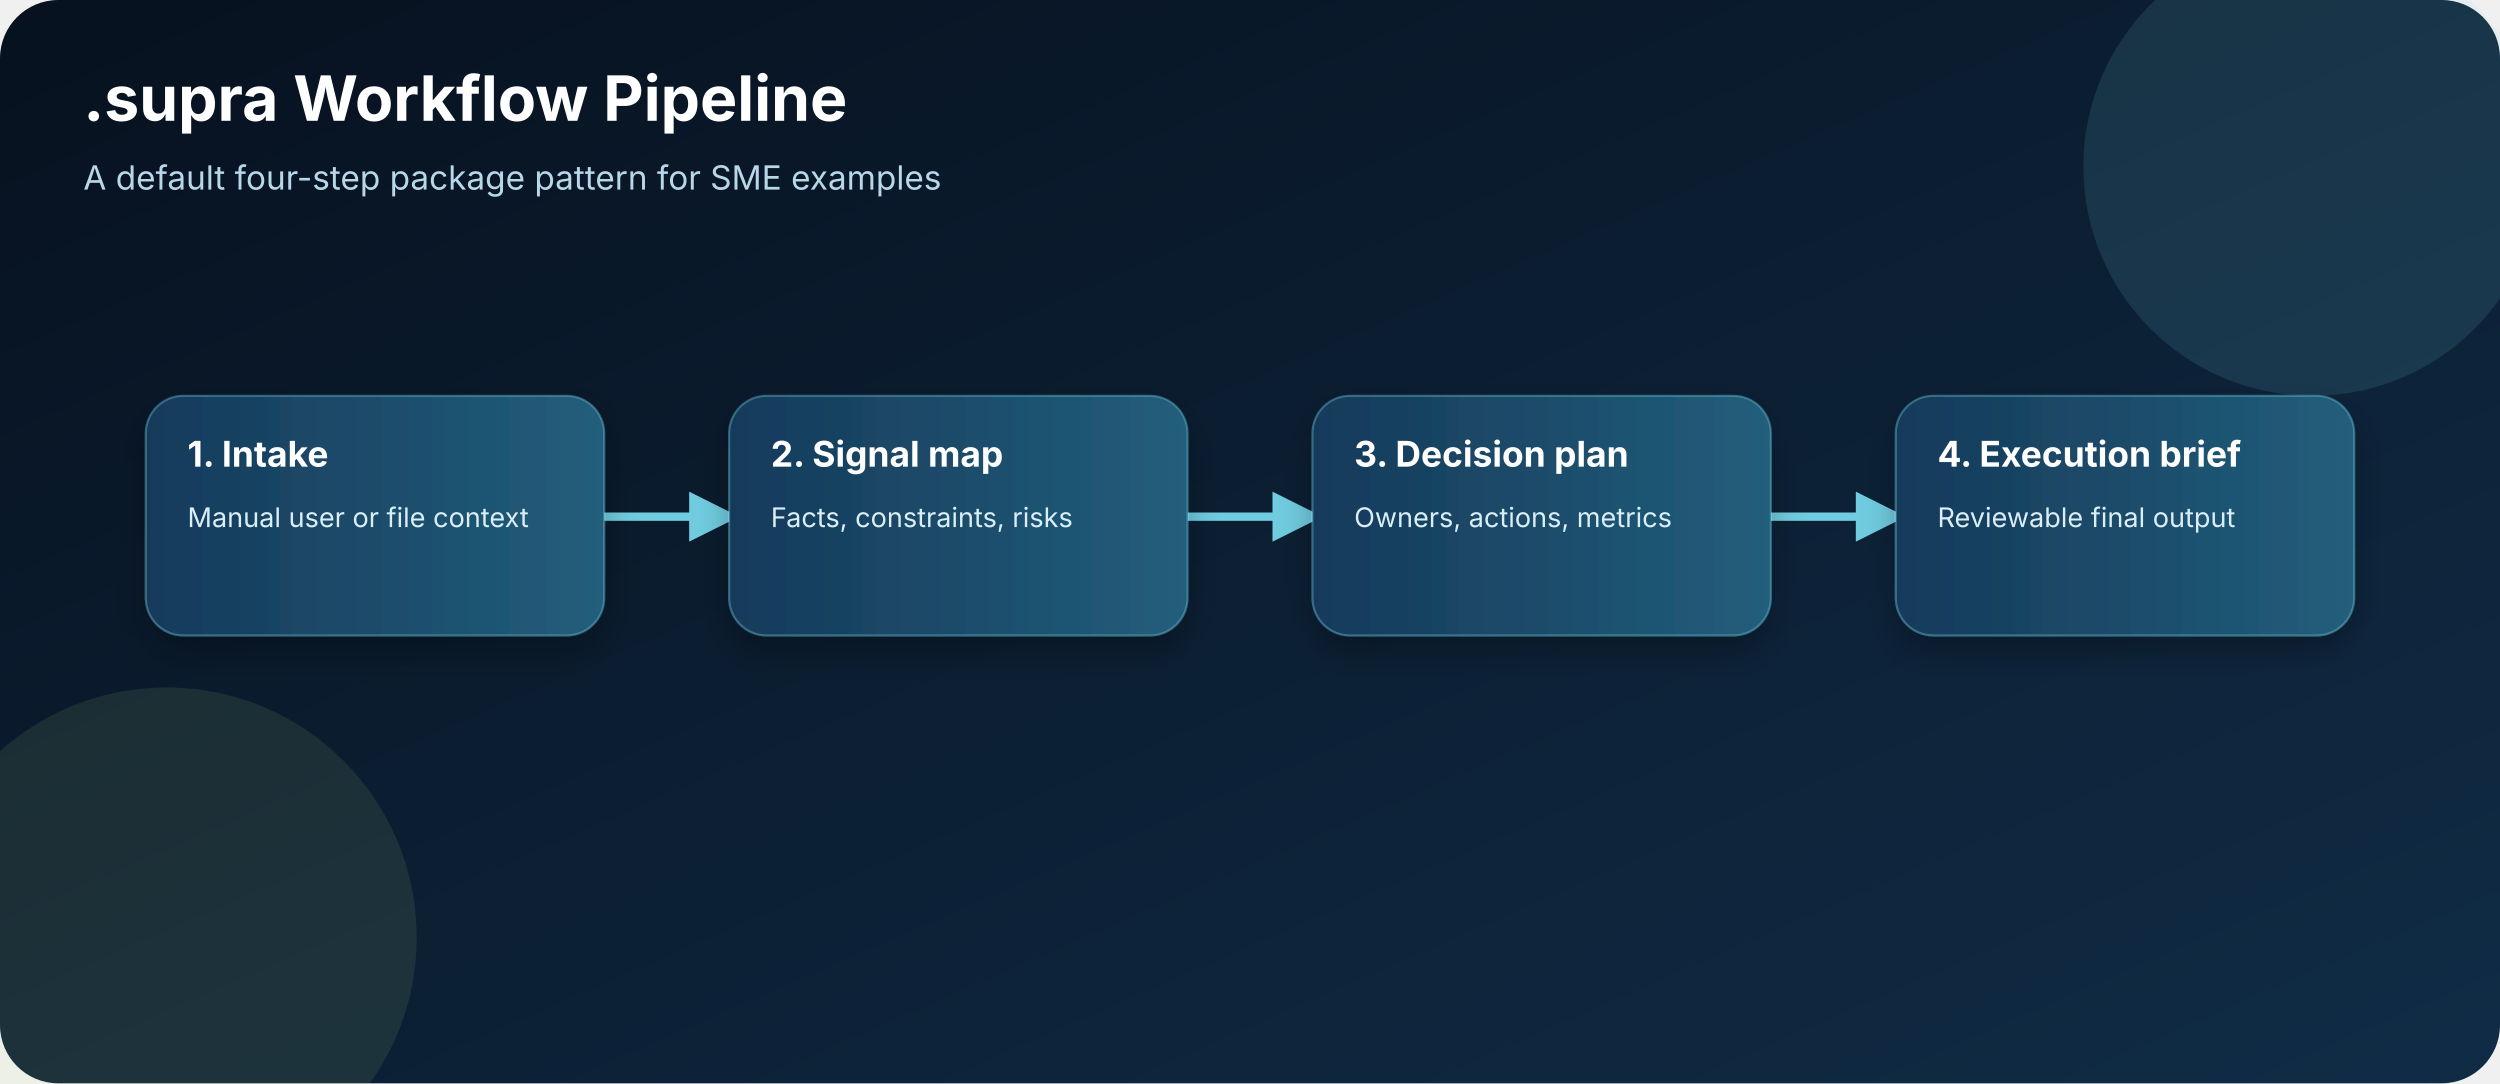
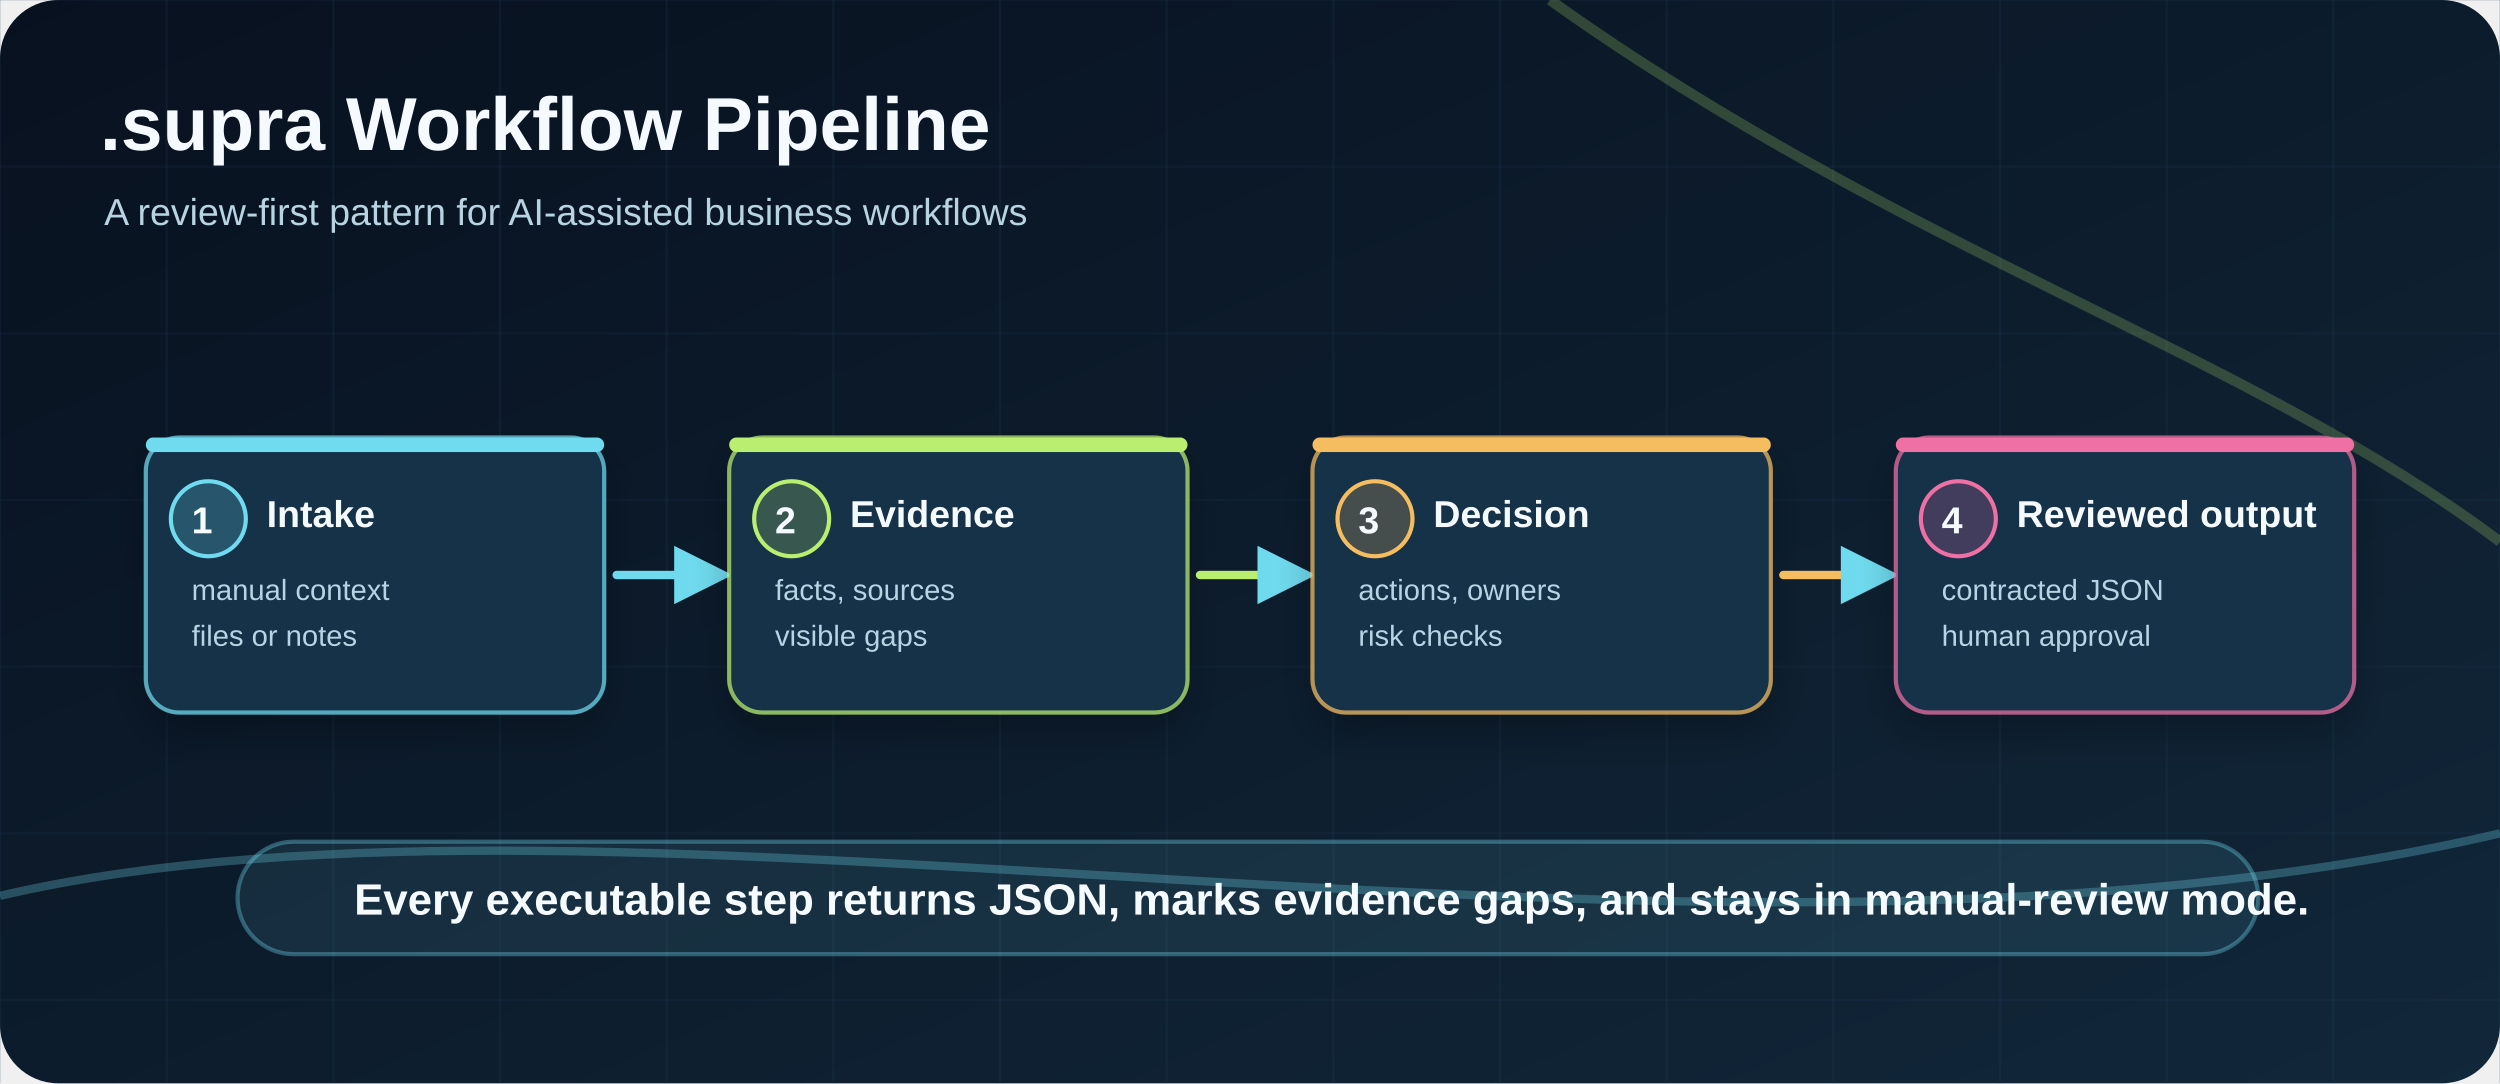
<svg xmlns="http://www.w3.org/2000/svg" width="1200" height="520" viewBox="0 0 1200 520" role="img" aria-labelledby="title desc">
  <defs>
    <linearGradient id="bg" x1="0" x2="1" y1="0" y2="1">
-       <stop offset="0%" stop-color="#07111f" />
-       <stop offset="100%" stop-color="#102c46" />
-     </linearGradient>
-     <linearGradient id="card" x1="0" x2="1">
-       <stop offset="0%" stop-color="#163a5a" />
-       <stop offset="100%" stop-color="#225e7b" />
+       <stop offset="0%" stop-color="rgb(8 17 31)" />
+       <stop offset="100%" stop-color="rgb(17 39 58)" />
    </linearGradient>
    <filter id="shadow" x="-20%" y="-20%" width="140%" height="140%">
-       <feDropShadow dx="0" dy="8" stdDeviation="8" flood-color="#000" flood-opacity="0.28" />
+       <feDropShadow dx="0" dy="10" stdDeviation="9" flood-color="#000" flood-opacity="0.24" />
    </filter>
-     <marker id="arrow" viewBox="0 0 10 10" refX="8" refY="5" markerWidth="6" markerHeight="6" orient="auto-start-reverse">
-       <path d="M 0 0 L 10 5 L 0 10 z" fill="#7bdff2" />
+     <marker id="arrow" viewBox="0 0 10 10" refX="8" refY="5" markerWidth="7" markerHeight="7" orient="auto-start-reverse">
+       <path d="M 0 0 L 10 5 L 0 10 z" fill="rgb(111 218 238)" />
    </marker>
  </defs>
  <rect width="1200" height="520" rx="28" fill="url(#bg)" />
-   <circle cx="1110" cy="80" r="110" fill="#7bdff2" opacity="0.12" />
-   <circle cx="80" cy="450" r="120" fill="#c3f584" opacity="0.09" />
-   <text x="40" y="58" fill="#ffffff" font-size="30" font-family="Inter, Arial, sans-serif" font-weight="700">.supra Workflow Pipeline</text>
-   <text x="40" y="91" fill="#b8d8ea" font-size="16" font-family="Inter, Arial, sans-serif">A default four-step package pattern for SME examples</text>
-   <line x1="290" y1="248" x2="350" y2="248" stroke="#7bdff2" stroke-width="4" marker-end="url(#arrow)" opacity="0.9" />
-   <line x1="570" y1="248" x2="630" y2="248" stroke="#7bdff2" stroke-width="4" marker-end="url(#arrow)" opacity="0.9" />
-   <line x1="850" y1="248" x2="910" y2="248" stroke="#7bdff2" stroke-width="4" marker-end="url(#arrow)" opacity="0.9" />
+   <line x1="0" y1="0" x2="0" y2="520" stroke="rgb(42 76 102 / 0.16)" stroke-width="1" />
+   <line x1="80" y1="0" x2="80" y2="520" stroke="rgb(42 76 102 / 0.16)" stroke-width="1" />
+   <line x1="160" y1="0" x2="160" y2="520" stroke="rgb(42 76 102 / 0.16)" stroke-width="1" />
+   <line x1="240" y1="0" x2="240" y2="520" stroke="rgb(42 76 102 / 0.16)" stroke-width="1" />
+   <line x1="320" y1="0" x2="320" y2="520" stroke="rgb(42 76 102 / 0.16)" stroke-width="1" />
+   <line x1="400" y1="0" x2="400" y2="520" stroke="rgb(42 76 102 / 0.16)" stroke-width="1" />
+   <line x1="480" y1="0" x2="480" y2="520" stroke="rgb(42 76 102 / 0.16)" stroke-width="1" />
+   <line x1="560" y1="0" x2="560" y2="520" stroke="rgb(42 76 102 / 0.16)" stroke-width="1" />
+   <line x1="640" y1="0" x2="640" y2="520" stroke="rgb(42 76 102 / 0.16)" stroke-width="1" />
+   <line x1="720" y1="0" x2="720" y2="520" stroke="rgb(42 76 102 / 0.16)" stroke-width="1" />
+   <line x1="800" y1="0" x2="800" y2="520" stroke="rgb(42 76 102 / 0.16)" stroke-width="1" />
+   <line x1="880" y1="0" x2="880" y2="520" stroke="rgb(42 76 102 / 0.16)" stroke-width="1" />
+   <line x1="960" y1="0" x2="960" y2="520" stroke="rgb(42 76 102 / 0.16)" stroke-width="1" />
+   <line x1="1040" y1="0" x2="1040" y2="520" stroke="rgb(42 76 102 / 0.16)" stroke-width="1" />
+   <line x1="1120" y1="0" x2="1120" y2="520" stroke="rgb(42 76 102 / 0.16)" stroke-width="1" />
+   <line x1="1200" y1="0" x2="1200" y2="520" stroke="rgb(42 76 102 / 0.16)" stroke-width="1" />
+   <line x1="0" y1="0" x2="1200" y2="0" stroke="rgb(42 76 102 / 0.13)" stroke-width="1" />
+   <line x1="0" y1="80" x2="1200" y2="80" stroke="rgb(42 76 102 / 0.13)" stroke-width="1" />
+   <line x1="0" y1="160" x2="1200" y2="160" stroke="rgb(42 76 102 / 0.13)" stroke-width="1" />
+   <line x1="0" y1="240" x2="1200" y2="240" stroke="rgb(42 76 102 / 0.13)" stroke-width="1" />
+   <line x1="0" y1="320" x2="1200" y2="320" stroke="rgb(42 76 102 / 0.13)" stroke-width="1" />
+   <line x1="0" y1="400" x2="1200" y2="400" stroke="rgb(42 76 102 / 0.13)" stroke-width="1" />
+   <line x1="0" y1="480" x2="1200" y2="480" stroke="rgb(42 76 102 / 0.13)" stroke-width="1" />
+   <path d="M 0 430 C 300 360, 816 490, 1200 400" fill="none" stroke="rgb(111 218 238 / 0.28)" stroke-width="4" />
+   <path d="M 744 0 C 912 120, 1080 170, 1200 260" fill="none" stroke="rgb(186 238 111 / 0.22)" stroke-width="5" />
+   <text x="48" y="72" fill="rgb(245 250 255)" font-size="36" font-family="Arial, Helvetica, sans-serif" font-weight="700">.supra Workflow Pipeline</text>
+   <text x="50" y="108" fill="rgb(184 211 225)" font-size="18" font-family="Arial, Helvetica, sans-serif" font-weight="400">A review-first pattern for AI-assisted business workflows</text>
  <g filter="url(#shadow)">
-     <rect x="70" y="190" width="220" height="115" rx="18" fill="url(#card)" stroke="#7bdff2" stroke-opacity="0.35" />
-     <text x="90" y="224" fill="#ffffff" font-size="17" font-family="Inter, Arial, sans-serif" font-weight="700">1. Intake</text>
-     <text x="90" y="253" fill="#d9eef7" font-size="13" font-family="Inter, Arial, sans-serif">Manual user or file context</text>
+     <rect x="70" y="210" width="220" height="132" rx="16" fill="rgb(18 48 72)" stroke="rgb(111 218 238 / 0.72)" stroke-width="2" />
+     <rect x="70" y="210" width="220" height="7" rx="3.5" fill="rgb(111 218 238)" />
+     <circle cx="100" cy="249" r="18" fill="rgb(111 218 238 / 0.22)" stroke="rgb(111 218 238)" stroke-width="2" />
+     <text x="92" y="256" fill="rgb(245 250 255)" font-size="18" font-family="Arial, Helvetica, sans-serif" font-weight="700">1</text>
+     <text x="128" y="253" fill="rgb(245 250 255)" font-size="18" font-family="Arial, Helvetica, sans-serif" font-weight="700">Intake</text>
+     <text x="92" y="288" fill="rgb(184 211 225)" font-size="14" font-family="Arial, Helvetica, sans-serif" font-weight="400">manual context</text>
+     <text x="92" y="310" fill="rgb(184 211 225)" font-size="14" font-family="Arial, Helvetica, sans-serif" font-weight="400">files or notes</text>
  </g>
+   <line x1="296" y1="276" x2="346" y2="276" stroke="rgb(111 218 238)" stroke-width="4" stroke-linecap="round" marker-end="url(#arrow)" />
  <g filter="url(#shadow)">
-     <rect x="350" y="190" width="220" height="115" rx="18" fill="url(#card)" stroke="#7bdff2" stroke-opacity="0.35" />
-     <text x="370" y="224" fill="#ffffff" font-size="17" font-family="Inter, Arial, sans-serif" font-weight="700">2. Signal map</text>
-     <text x="370" y="253" fill="#d9eef7" font-size="13" font-family="Inter, Arial, sans-serif">Facts, constraints, risks</text>
+     <rect x="350" y="210" width="220" height="132" rx="16" fill="rgb(18 48 72)" stroke="rgb(186 238 111 / 0.72)" stroke-width="2" />
+     <rect x="350" y="210" width="220" height="7" rx="3.5" fill="rgb(186 238 111)" />
+     <circle cx="380" cy="249" r="18" fill="rgb(186 238 111 / 0.22)" stroke="rgb(186 238 111)" stroke-width="2" />
+     <text x="372" y="256" fill="rgb(245 250 255)" font-size="18" font-family="Arial, Helvetica, sans-serif" font-weight="700">2</text>
+     <text x="408" y="253" fill="rgb(245 250 255)" font-size="18" font-family="Arial, Helvetica, sans-serif" font-weight="700">Evidence</text>
+     <text x="372" y="288" fill="rgb(184 211 225)" font-size="14" font-family="Arial, Helvetica, sans-serif" font-weight="400">facts, sources</text>
+     <text x="372" y="310" fill="rgb(184 211 225)" font-size="14" font-family="Arial, Helvetica, sans-serif" font-weight="400">visible gaps</text>
  </g>
+   <line x1="576" y1="276" x2="626" y2="276" stroke="rgb(186 238 111)" stroke-width="4" stroke-linecap="round" marker-end="url(#arrow)" />
  <g filter="url(#shadow)">
-     <rect x="630" y="190" width="220" height="115" rx="18" fill="url(#card)" stroke="#7bdff2" stroke-opacity="0.35" />
-     <text x="650" y="224" fill="#ffffff" font-size="17" font-family="Inter, Arial, sans-serif" font-weight="700">3. Decision plan</text>
-     <text x="650" y="253" fill="#d9eef7" font-size="13" font-family="Inter, Arial, sans-serif">Owners, actions, metrics</text>
+     <rect x="630" y="210" width="220" height="132" rx="16" fill="rgb(18 48 72)" stroke="rgb(246 189 96 / 0.72)" stroke-width="2" />
+     <rect x="630" y="210" width="220" height="7" rx="3.5" fill="rgb(246 189 96)" />
+     <circle cx="660" cy="249" r="18" fill="rgb(246 189 96 / 0.22)" stroke="rgb(246 189 96)" stroke-width="2" />
+     <text x="652" y="256" fill="rgb(245 250 255)" font-size="18" font-family="Arial, Helvetica, sans-serif" font-weight="700">3</text>
+     <text x="688" y="253" fill="rgb(245 250 255)" font-size="18" font-family="Arial, Helvetica, sans-serif" font-weight="700">Decision</text>
+     <text x="652" y="288" fill="rgb(184 211 225)" font-size="14" font-family="Arial, Helvetica, sans-serif" font-weight="400">actions, owners</text>
+     <text x="652" y="310" fill="rgb(184 211 225)" font-size="14" font-family="Arial, Helvetica, sans-serif" font-weight="400">risk checks</text>
  </g>
+   <line x1="856" y1="276" x2="906" y2="276" stroke="rgb(246 189 96)" stroke-width="4" stroke-linecap="round" marker-end="url(#arrow)" />
  <g filter="url(#shadow)">
-     <rect x="910" y="190" width="220" height="115" rx="18" fill="url(#card)" stroke="#7bdff2" stroke-opacity="0.35" />
-     <text x="930" y="224" fill="#ffffff" font-size="17" font-family="Inter, Arial, sans-serif" font-weight="700">4. Execution brief</text>
-     <text x="930" y="253" fill="#d9eef7" font-size="13" font-family="Inter, Arial, sans-serif">Reviewable final output</text>
+     <rect x="910" y="210" width="220" height="132" rx="16" fill="rgb(18 48 72)" stroke="rgb(238 111 164 / 0.72)" stroke-width="2" />
+     <rect x="910" y="210" width="220" height="7" rx="3.5" fill="rgb(238 111 164)" />
+     <circle cx="940" cy="249" r="18" fill="rgb(238 111 164 / 0.22)" stroke="rgb(238 111 164)" stroke-width="2" />
+     <text x="932" y="256" fill="rgb(245 250 255)" font-size="18" font-family="Arial, Helvetica, sans-serif" font-weight="700">4</text>
+     <text x="968" y="253" fill="rgb(245 250 255)" font-size="18" font-family="Arial, Helvetica, sans-serif" font-weight="700">Reviewed output</text>
+     <text x="932" y="288" fill="rgb(184 211 225)" font-size="14" font-family="Arial, Helvetica, sans-serif" font-weight="400">contracted JSON</text>
+     <text x="932" y="310" fill="rgb(184 211 225)" font-size="14" font-family="Arial, Helvetica, sans-serif" font-weight="400">human approval</text>
  </g>
+   <rect x="114" y="404" width="970" height="54" rx="27" fill="rgb(111 218 238 / 0.10)" stroke="rgb(111 218 238 / 0.35)" stroke-width="2" />
+   <text x="170" y="439" fill="rgb(245 250 255)" font-size="21" font-family="Arial, Helvetica, sans-serif" font-weight="700">Every executable step returns JSON, marks evidence gaps, and stays in manual-review mode.</text>
</svg>
